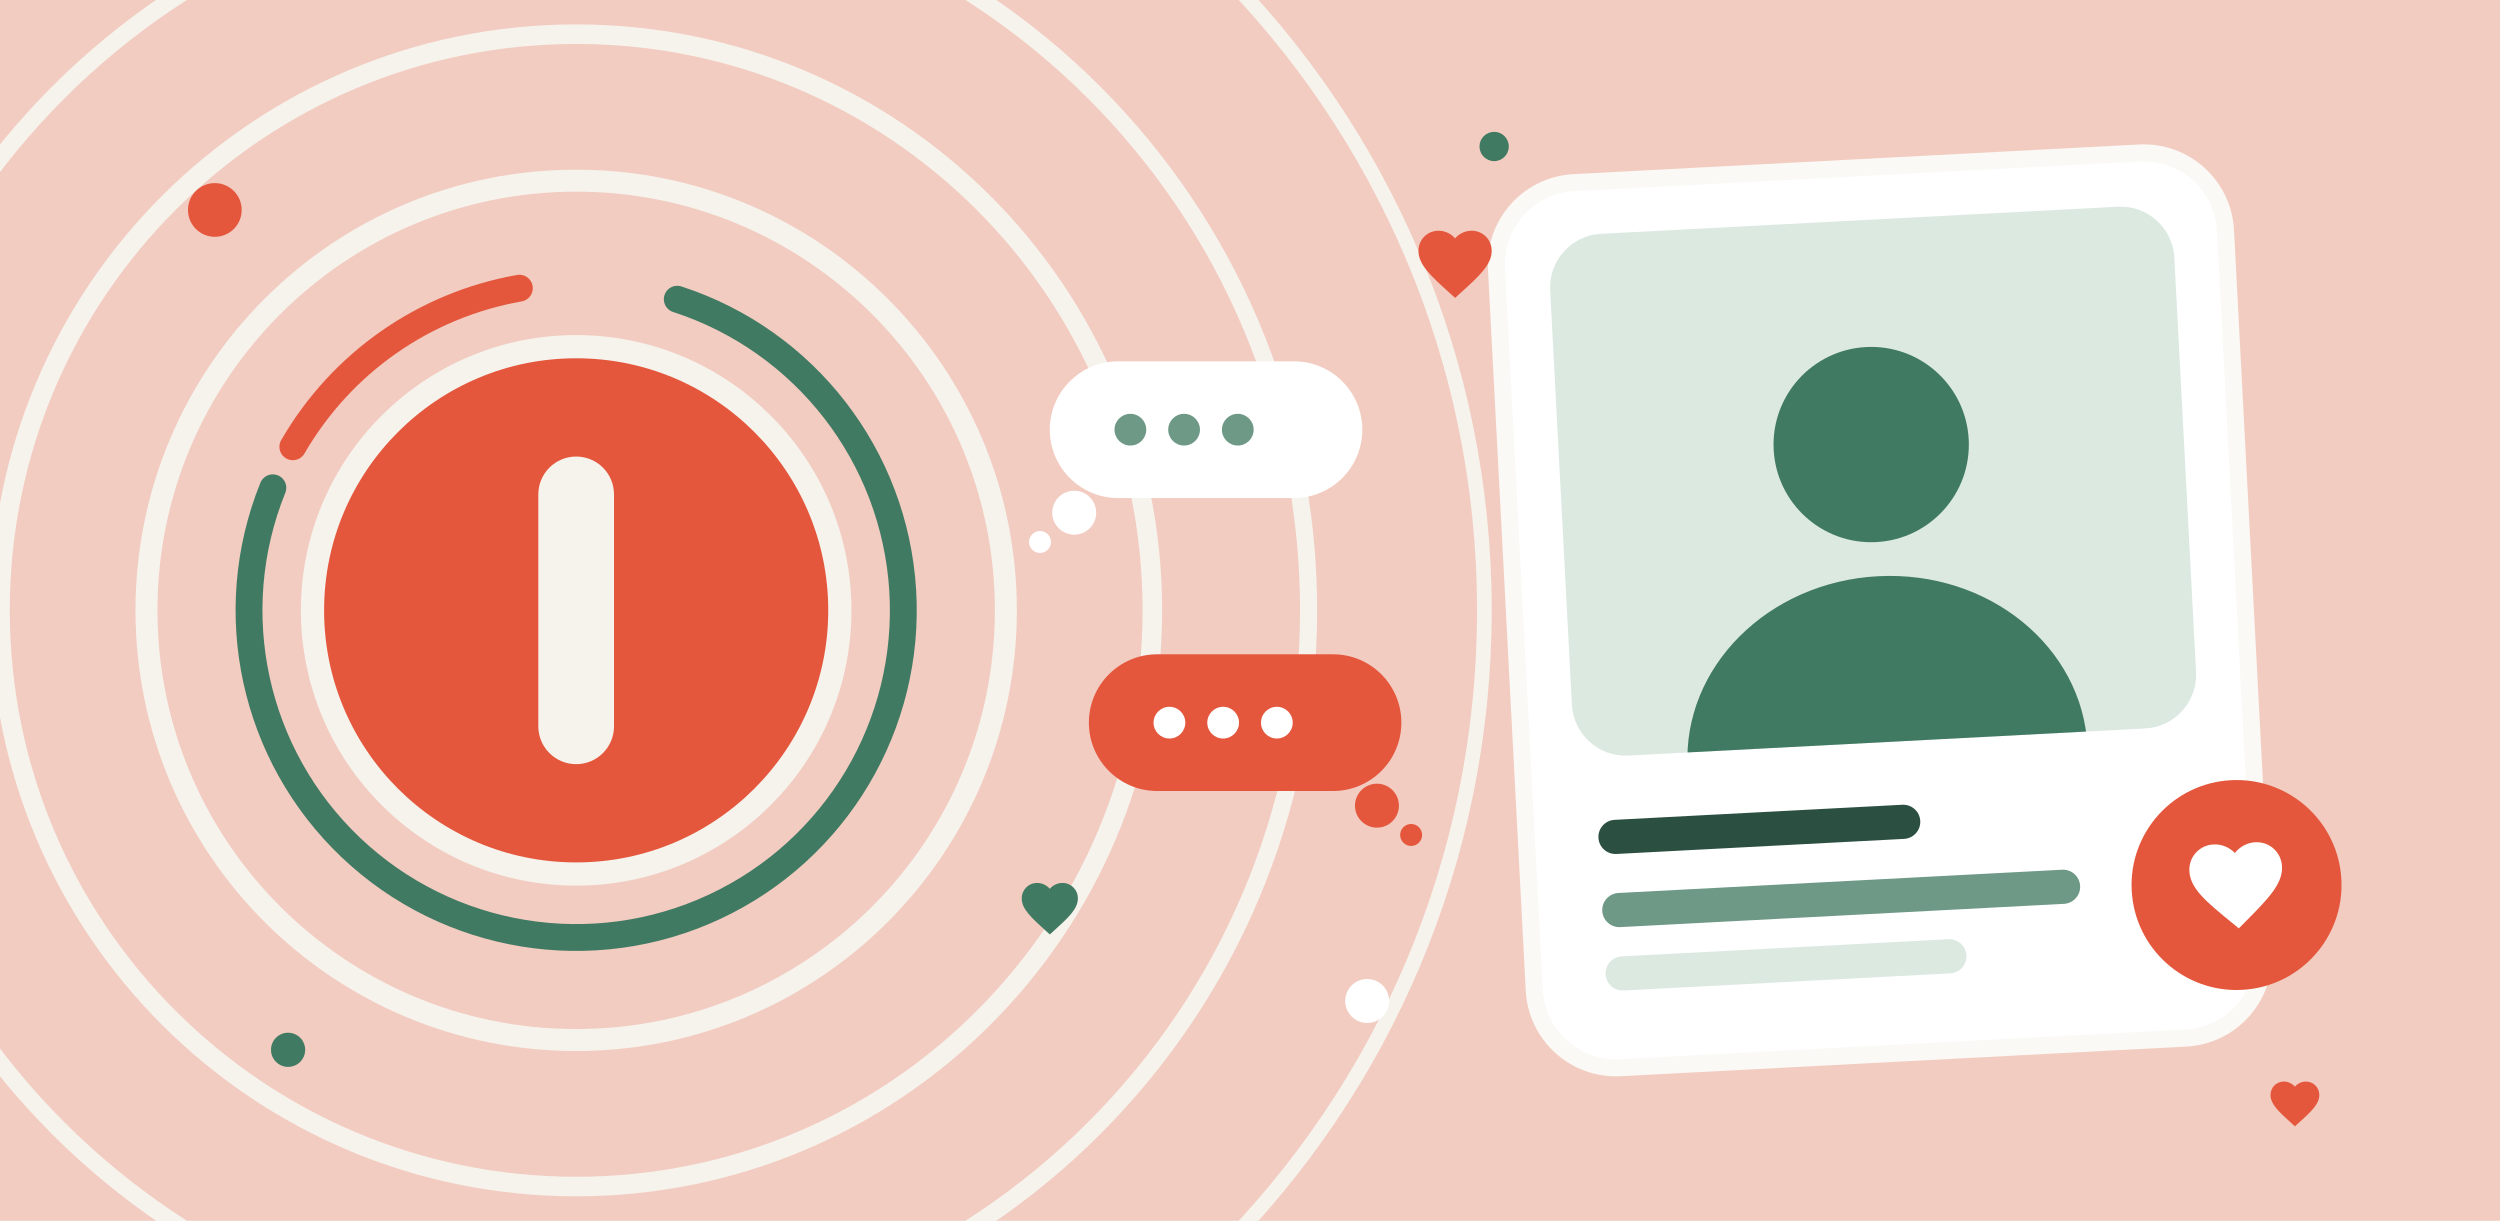
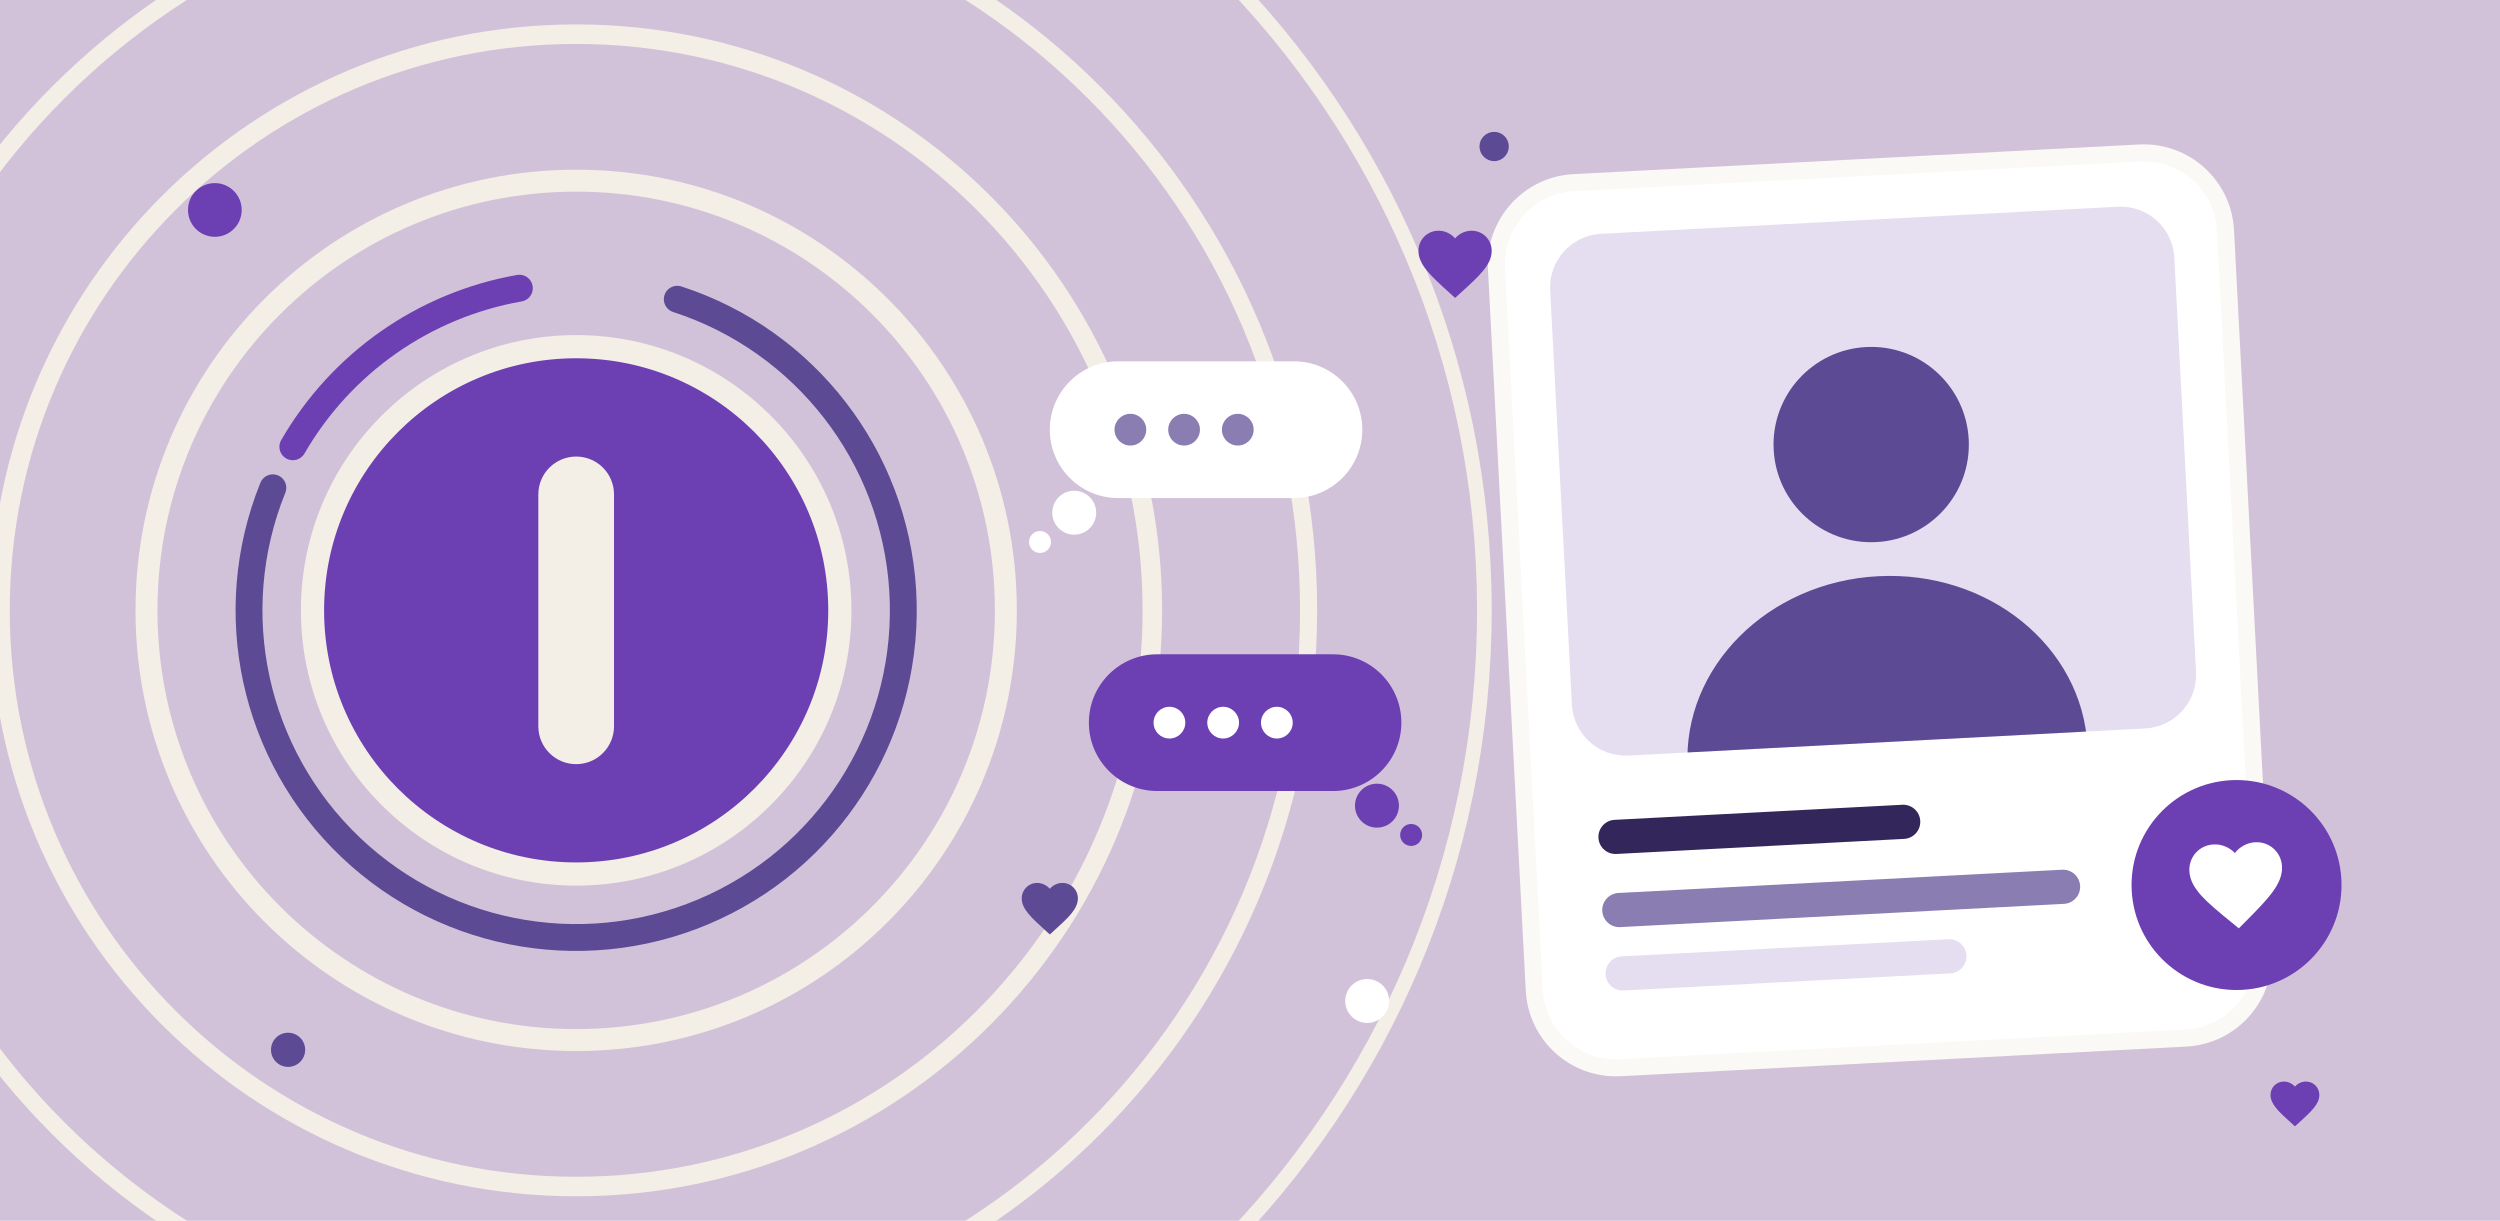
<svg xmlns="http://www.w3.org/2000/svg" width="1024" height="500" viewBox="0 0 1024 500">
-   <rect width="1024" height="500" fill="#F2CCC1" />
-   <circle cx="236" cy="250" r="176" fill="none" stroke="#F6F3ED" stroke-width="9" />
-   <circle cx="236" cy="250" r="236" fill="none" stroke="#F6F3ED" stroke-width="8" />
-   <circle cx="236" cy="250" r="300" fill="none" stroke="#F6F3ED" stroke-width="7" />
-   <circle cx="236" cy="250" r="372" fill="none" stroke="#F6F3ED" stroke-width="6" />
-   <path d="M 277.41,122.56 A 134,134 0 1 1 111.76,199.80" fill="none" stroke="#417A62" stroke-width="11" stroke-linecap="round" />
-   <path d="M 119.95,183.00 A 134,134 0 0 1 212.73,118.04" fill="none" stroke="#E4573D" stroke-width="11" stroke-linecap="round" />
-   <circle cx="236" cy="250" r="108" fill="#E4573D" stroke="#F6F3ED" stroke-width="9.5" />
-   <rect x="220.5" y="187" width="31" height="126" rx="15.5" fill="#F6F3ED" />
+   <rect width="1024" height="500" fill="#D1C2D9" />
+   <circle cx="236" cy="250" r="176" fill="none" stroke="#F3EEE6" stroke-width="9" />
+   <circle cx="236" cy="250" r="236" fill="none" stroke="#F3EEE6" stroke-width="8" />
+   <circle cx="236" cy="250" r="300" fill="none" stroke="#F3EEE6" stroke-width="7" />
+   <circle cx="236" cy="250" r="372" fill="none" stroke="#F3EEE6" stroke-width="6" />
+   <path d="M 277.41,122.56 A 134,134 0 1 1 111.76,199.80" fill="none" stroke="#5C4A94" stroke-width="11" stroke-linecap="round" />
+   <path d="M 119.95,183.00 A 134,134 0 0 1 212.73,118.04" fill="none" stroke="#6C3FB2" stroke-width="11" stroke-linecap="round" />
+   <circle cx="236" cy="250" r="108" fill="#6C3FB2" stroke="#F3EEE6" stroke-width="9.5" />
+   <rect x="220.5" y="187" width="31" height="126" rx="15.5" fill="#F3EEE6" />
  <rect x="430" y="148" width="128" height="56" rx="28" fill="#FFFFFF" />
  <circle cx="440" cy="210" r="9" fill="#FFFFFF" />
  <circle cx="426" cy="222" r="4.5" fill="#FFFFFF" />
-   <circle cx="463" cy="176" r="6.5" fill="#6E9986" />
-   <circle cx="485" cy="176" r="6.5" fill="#6E9986" />
-   <circle cx="507" cy="176" r="6.5" fill="#6E9986" />
-   <rect x="446" y="268" width="128" height="56" rx="28" fill="#E4573D" />
-   <circle cx="564" cy="330" r="9" fill="#E4573D" />
-   <circle cx="578" cy="342" r="4.5" fill="#E4573D" />
+   <circle cx="463" cy="176" r="6.5" fill="#8A7DB2" />
+   <circle cx="485" cy="176" r="6.5" fill="#8A7DB2" />
+   <circle cx="507" cy="176" r="6.5" fill="#8A7DB2" />
+   <rect x="446" y="268" width="128" height="56" rx="28" fill="#6C3FB2" />
+   <circle cx="564" cy="330" r="9" fill="#6C3FB2" />
+   <circle cx="578" cy="342" r="4.5" fill="#6C3FB2" />
  <circle cx="479" cy="296" r="6.5" fill="#FFFFFF" />
  <circle cx="501" cy="296" r="6.5" fill="#FFFFFF" />
  <circle cx="523" cy="296" r="6.5" fill="#FFFFFF" />
  <g transform="rotate(-3 770 250)">
    <rect x="617" y="65" width="306" height="370" rx="37" fill="#FBF9F5" />
  </g>
  <g transform="rotate(-3 770 250)">
    <rect x="624" y="72" width="292" height="356" rx="30" fill="#FFFFFF" />
-     <rect x="642" y="90" width="256" height="214" rx="22" fill="#DCE9E1" />
+     <rect x="642" y="90" width="256" height="214" rx="22" fill="#E4DEF0" />
    <clipPath id="ph">
      <rect x="642" y="90" width="256" height="214" rx="22" />
    </clipPath>
    <g clip-path="url(#ph)">
-       <circle cx="770" cy="182" r="40" fill="#417A62" />
-       <path d="M 688 310 a 82,74 0 0 1 164,0 z" fill="#417A62" />
+       <circle cx="770" cy="182" r="40" fill="#5C4A94" />
+       <path d="M 688 310 a 82,74 0 0 1 164,0 z" fill="#5C4A94" />
    </g>
-     <rect x="650" y="330" width="132" height="14" rx="7" fill="#2B4F40" />
-     <rect x="650" y="360" width="196" height="14" rx="7" fill="#6E9986" />
-     <rect x="650" y="386" width="148" height="14" rx="7" fill="#DCE9E1" />
-     <circle cx="910" cy="370" r="43" fill="#E4573D" />
+     <rect x="650" y="330" width="132" height="14" rx="7" fill="#33265B" />
+     <rect x="650" y="360" width="196" height="14" rx="7" fill="#8A7DB2" />
+     <rect x="650" y="386" width="148" height="14" rx="7" fill="#E4DEF0" />
+     <circle cx="910" cy="370" r="43" fill="#6C3FB2" />
    <path transform="translate(910,370) scale(1.9) translate(-12,-12)" fill="#FFFFFF" d="M12 21.35 10.55 20.03C5.4 15.36 2 12.28 2 8.5 2 5.42 4.42 3 7.5 3c1.74 0 3.41 0.81 4.5 2.09C13.09 3.81 14.76 3 16.5 3 19.58 3 22 5.42 22 8.5c0 3.78-3.4 6.86-8.55 11.54L12 21.35z" />
  </g>
-   <path transform="translate(596,108) scale(1.5) translate(-12,-12)" fill="#E4573D" d="M12 21.35 10.55 20.03C5.4 15.36 2 12.28 2 8.5 2 5.42 4.42 3 7.5 3c1.74 0 3.41 0.81 4.5 2.09C13.09 3.81 14.76 3 16.5 3 19.58 3 22 5.42 22 8.5c0 3.78-3.4 6.86-8.55 11.54L12 21.35z" />
-   <path transform="translate(430,372) scale(1.15) translate(-12,-12)" fill="#417A62" d="M12 21.35 10.55 20.03C5.4 15.36 2 12.28 2 8.5 2 5.42 4.42 3 7.5 3c1.74 0 3.41 0.81 4.5 2.09C13.09 3.81 14.76 3 16.5 3 19.58 3 22 5.42 22 8.5c0 3.78-3.4 6.86-8.55 11.54L12 21.35z" />
-   <path transform="translate(940,452) scale(1) translate(-12,-12)" fill="#E4573D" d="M12 21.35 10.55 20.03C5.4 15.36 2 12.28 2 8.5 2 5.42 4.42 3 7.5 3c1.74 0 3.41 0.81 4.5 2.09C13.09 3.81 14.76 3 16.5 3 19.58 3 22 5.42 22 8.5c0 3.78-3.4 6.86-8.55 11.54L12 21.35z" />
+   <path transform="translate(596,108) scale(1.5) translate(-12,-12)" fill="#6C3FB2" d="M12 21.35 10.55 20.03C5.4 15.36 2 12.28 2 8.5 2 5.42 4.42 3 7.5 3c1.74 0 3.41 0.81 4.5 2.09C13.09 3.81 14.76 3 16.5 3 19.58 3 22 5.42 22 8.5c0 3.78-3.4 6.86-8.55 11.54L12 21.35z" />
+   <path transform="translate(430,372) scale(1.15) translate(-12,-12)" fill="#5C4A94" d="M12 21.35 10.55 20.03C5.4 15.36 2 12.28 2 8.5 2 5.42 4.42 3 7.5 3c1.74 0 3.41 0.81 4.5 2.09C13.09 3.81 14.76 3 16.5 3 19.58 3 22 5.42 22 8.5c0 3.78-3.4 6.86-8.55 11.54L12 21.35z" />
+   <path transform="translate(940,452) scale(1) translate(-12,-12)" fill="#6C3FB2" d="M12 21.35 10.55 20.03C5.4 15.36 2 12.28 2 8.5 2 5.42 4.42 3 7.5 3c1.74 0 3.41 0.81 4.5 2.09C13.09 3.81 14.76 3 16.5 3 19.58 3 22 5.42 22 8.5c0 3.78-3.4 6.86-8.55 11.54L12 21.35z" />
  <circle cx="560" cy="410" r="9" fill="#FFFFFF" />
-   <circle cx="612" cy="60" r="6" fill="#417A62" />
-   <circle cx="88" cy="86" r="11" fill="#E4573D" />
-   <circle cx="118" cy="430" r="7" fill="#417A62" />
+   <circle cx="612" cy="60" r="6" fill="#5C4A94" />
+   <circle cx="88" cy="86" r="11" fill="#6C3FB2" />
+   <circle cx="118" cy="430" r="7" fill="#5C4A94" />
</svg>
